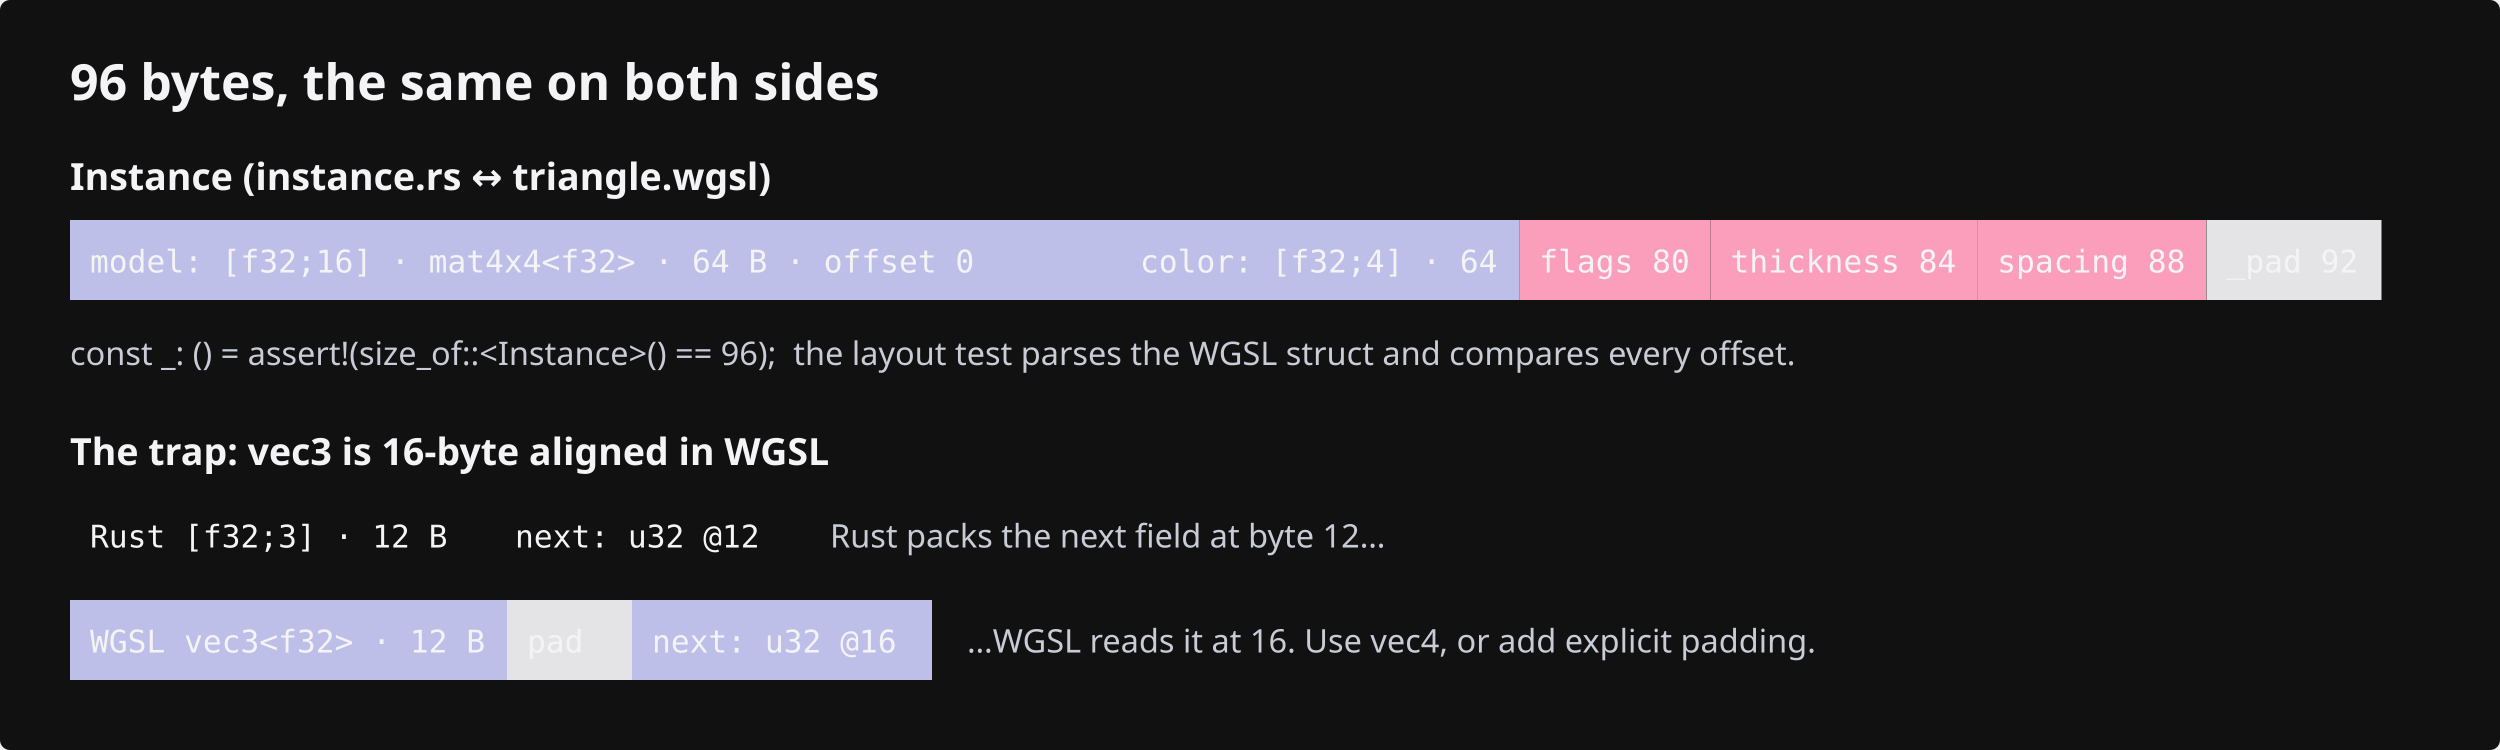
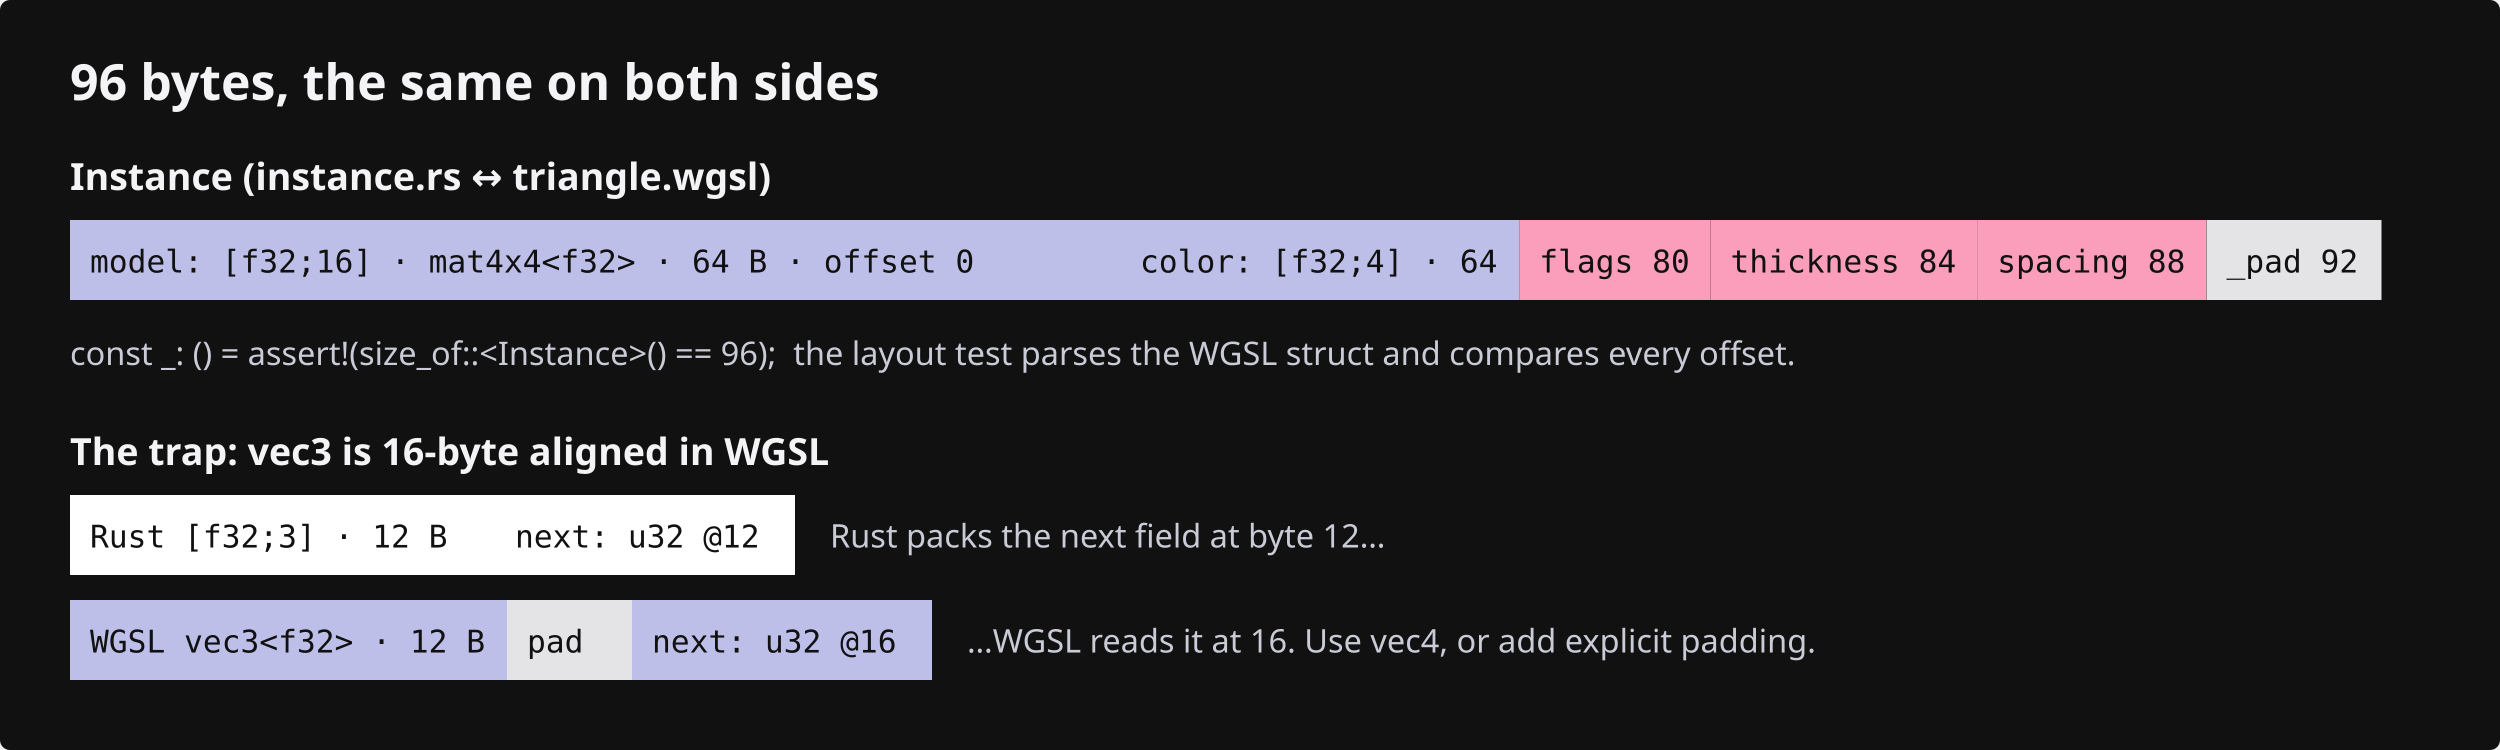
<svg xmlns="http://www.w3.org/2000/svg" viewBox="0 0 1000 300" role="img" aria-labelledby="t d">
  <defs>
    <marker id="a" markerWidth="9" markerHeight="9" refX="7" refY="3" orient="auto">
      <path d="M0,0 L7,3 L0,6" fill="#e4e4e7" />
    </marker>
  </defs>
  <style>text{font-family:system-ui,sans-serif;fill:#f4f4f6;font-size:13px}.h{font-size:20px;font-weight:700}.l{font-size:15px;font-weight:650}.s{font-size:13px;fill:#c9ccd6}.m{font-family:"DejaVu Sans Mono","Liberation Mono",monospace;font-size:12.5px;fill:#f4f4f6}.ar{fill:none;stroke:#e4e4e7;stroke-width:1.6;marker-end:url(#a)}.dash{fill:none;stroke:#e07a26;stroke-width:1.8;stroke-dasharray:7 5}</style>
  <rect width="100%" height="100%" rx="4" fill="#111111" />
  <text class="h" xml:space="preserve" x="28.0" y="40.0" textLength="324.0" lengthAdjust="spacingAndGlyphs">96 bytes, the same on both sides</text>
  <text class="l" xml:space="preserve" x="28.0" y="76.0" textLength="282.6" lengthAdjust="spacingAndGlyphs">Instance (instance.rs ↔ triangle.wgsl)</text>
  <rect data-box="c8828" x="28.0" y="88" width="420.0" height="32" fill="#bdbfe8" stroke="#bdbfe8" stroke-width="0" />
-   <text class="m" xml:space="preserve" x="36.0" y="109.0" data-box="c8828" textLength="353.9" lengthAdjust="spacingAndGlyphs">model: [f32;16] · mat4x4&lt;f32&gt; · 64 B · offset 0</text>
+   <text class="m" xml:space="preserve" x="36.0" y="109.0" style="fill:#111111" data-box="c8828" textLength="353.9" lengthAdjust="spacingAndGlyphs">model: [f32;16] · mat4x4&lt;f32&gt; · 64 B · offset 0</text>
  <rect data-box="c88448" x="448.0" y="88" width="159.7" height="32" fill="#bdbfe8" stroke="#bdbfe8" stroke-width="0" />
-   <text class="m" xml:space="preserve" x="456.0" y="109.0" data-box="c88448" textLength="143.2" lengthAdjust="spacingAndGlyphs">color: [f32;4] · 64</text>
+   <text class="m" xml:space="preserve" x="456.0" y="109.0" style="fill:#111111" data-box="c88448" textLength="143.2" lengthAdjust="spacingAndGlyphs">color: [f32;4] · 64</text>
  <rect data-box="c88608" x="607.7" y="88" width="76.5" height="32" fill="#fa9ebc" stroke="#fa9ebc" stroke-width="0" />
-   <text class="m" xml:space="preserve" x="615.7" y="109.0" data-box="c88608" textLength="60.4" lengthAdjust="spacingAndGlyphs">flags 80</text>
+   <text class="m" xml:space="preserve" x="615.7" y="109.0" style="fill:#111111" data-box="c88608" textLength="60.4" lengthAdjust="spacingAndGlyphs">flags 80</text>
  <rect data-box="c88684" x="684.2" y="88" width="106.8" height="32" fill="#fa9ebc" stroke="#fa9ebc" stroke-width="0" />
-   <text class="m" xml:space="preserve" x="692.2" y="109.0" data-box="c88684" textLength="90.5" lengthAdjust="spacingAndGlyphs">thickness 84</text>
+   <text class="m" xml:space="preserve" x="692.2" y="109.0" style="fill:#111111" data-box="c88684" textLength="90.5" lengthAdjust="spacingAndGlyphs">thickness 84</text>
  <rect data-box="c88791" x="790.9" y="88" width="91.6" height="32" fill="#fa9ebc" stroke="#fa9ebc" stroke-width="0" />
-   <text class="m" xml:space="preserve" x="798.9" y="109.0" data-box="c88791" textLength="75.4" lengthAdjust="spacingAndGlyphs">spacing 88</text>
+   <text class="m" xml:space="preserve" x="798.9" y="109.0" style="fill:#111111" data-box="c88791" textLength="75.4" lengthAdjust="spacingAndGlyphs">spacing 88</text>
  <rect data-box="c88883" x="882.6" y="88" width="70.0" height="32" fill="#e4e4e7" stroke="#e4e4e7" stroke-width="0" />
-   <text class="m" xml:space="preserve" x="890.6" y="109.0" data-box="c88883" textLength="52.8" lengthAdjust="spacingAndGlyphs">_pad 92</text>
+   <text class="m" xml:space="preserve" x="890.6" y="109.0" style="fill:#111111" data-box="c88883" textLength="52.8" lengthAdjust="spacingAndGlyphs">_pad 92</text>
  <text class="s" xml:space="preserve" x="28.0" y="146.0" textLength="689.2" lengthAdjust="spacingAndGlyphs">const _: () = assert!(size_of::&lt;Instance&gt;() == 96);  the layout test parses the WGSL struct and compares every offset.</text>
  <text class="l" xml:space="preserve" x="28.0" y="186.0" textLength="303.9" lengthAdjust="spacingAndGlyphs">The trap: vec3 is 16-byte aligned in WGSL</text>
-   <rect data-box="c19828" x="28.0" y="198" width="170.0" height="32" fill="#111111" stroke="#111111" stroke-width="0" />
-   <text class="m" xml:space="preserve" x="36.0" y="219.0" data-box="c19828" textLength="143.2" lengthAdjust="spacingAndGlyphs">Rust [f32;3] · 12 B</text>
-   <rect data-box="c198198" x="198.0" y="198" width="120.0" height="32" fill="#111111" stroke="#111111" stroke-width="0" />
-   <text class="m" xml:space="preserve" x="206.0" y="219.0" data-box="c198198" textLength="98.0" lengthAdjust="spacingAndGlyphs">next: u32 @12</text>
+   <rect data-box="c19828" x="28.0" y="198" width="170.0" height="32" fill="#ffffff" stroke="#ffffff" stroke-width="0" />
+   <text class="m" xml:space="preserve" x="36.0" y="219.0" style="fill:#111111" data-box="c19828" textLength="143.2" lengthAdjust="spacingAndGlyphs">Rust [f32;3] · 12 B</text>
+   <rect data-box="c198198" x="198.0" y="198" width="120.0" height="32" fill="#ffffff" stroke="#ffffff" stroke-width="0" />
+   <text class="m" xml:space="preserve" x="206.0" y="219.0" style="fill:#111111" data-box="c198198" textLength="98.0" lengthAdjust="spacingAndGlyphs">next: u32 @12</text>
  <text class="s" xml:space="preserve" x="332.0" y="219.0" textLength="221.9" lengthAdjust="spacingAndGlyphs">Rust packs the next field at byte 12…</text>
  <rect data-box="c24028" x="28.0" y="240" width="174.8" height="32" fill="#bdbfe8" stroke="#bdbfe8" stroke-width="0" />
-   <text class="m" xml:space="preserve" x="36.0" y="261.0" data-box="c24028" textLength="158.2" lengthAdjust="spacingAndGlyphs">WGSL vec3&lt;f32&gt; · 12 B</text>
+   <text class="m" xml:space="preserve" x="36.0" y="261.0" style="fill:#111111" data-box="c24028" textLength="158.2" lengthAdjust="spacingAndGlyphs">WGSL vec3&lt;f32&gt; · 12 B</text>
  <rect data-box="c240203" x="202.8" y="240" width="50.0" height="32" fill="#e4e4e7" stroke="#e4e4e7" stroke-width="0" />
-   <text class="m" xml:space="preserve" x="210.8" y="261.0" data-box="c240203" textLength="22.6" lengthAdjust="spacingAndGlyphs">pad</text>
+   <text class="m" xml:space="preserve" x="210.8" y="261.0" style="fill:#111111" data-box="c240203" textLength="22.6" lengthAdjust="spacingAndGlyphs">pad</text>
  <rect data-box="c240253" x="252.8" y="240" width="120.0" height="32" fill="#bdbfe8" stroke="#bdbfe8" stroke-width="0" />
-   <text class="m" xml:space="preserve" x="260.8" y="261.0" data-box="c240253" textLength="98.0" lengthAdjust="spacingAndGlyphs">next: u32 @16</text>
+   <text class="m" xml:space="preserve" x="260.8" y="261.0" style="fill:#111111" data-box="c240253" textLength="98.0" lengthAdjust="spacingAndGlyphs">next: u32 @16</text>
  <text class="s" xml:space="preserve" x="386.8" y="261.0" textLength="339.1" lengthAdjust="spacingAndGlyphs">…WGSL reads it at 16. Use vec4, or add explicit padding.</text>
</svg>
